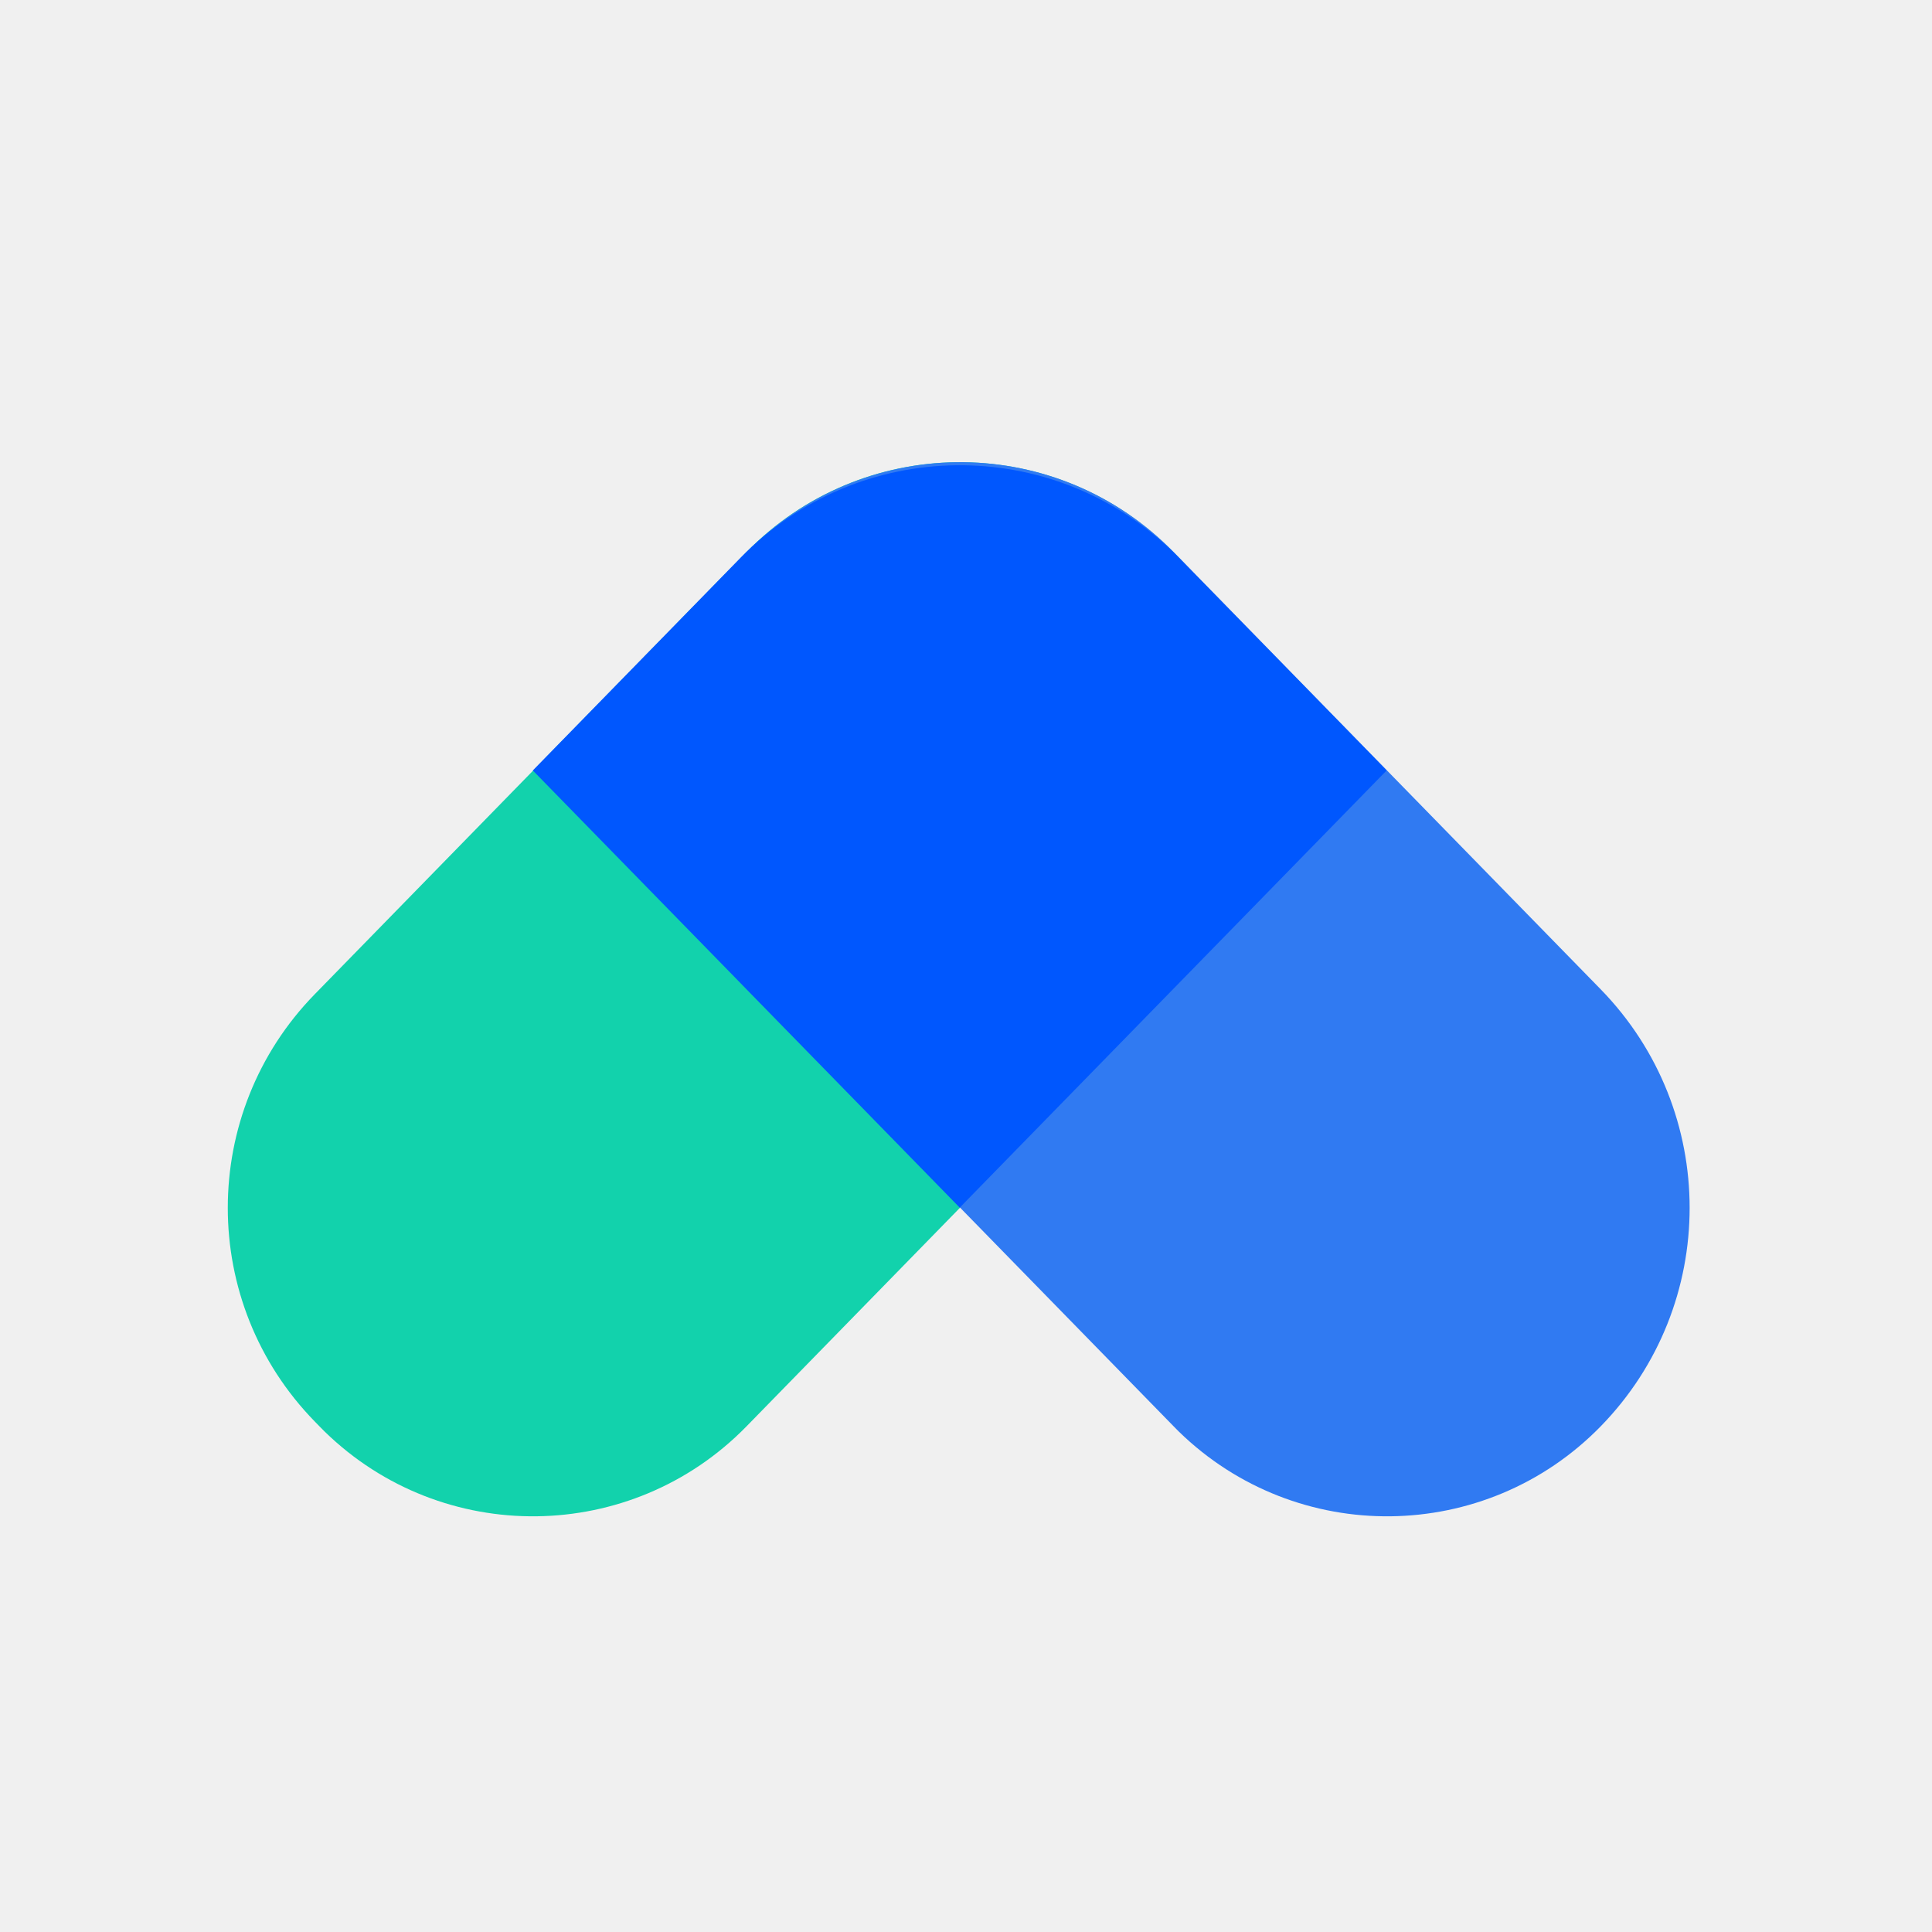
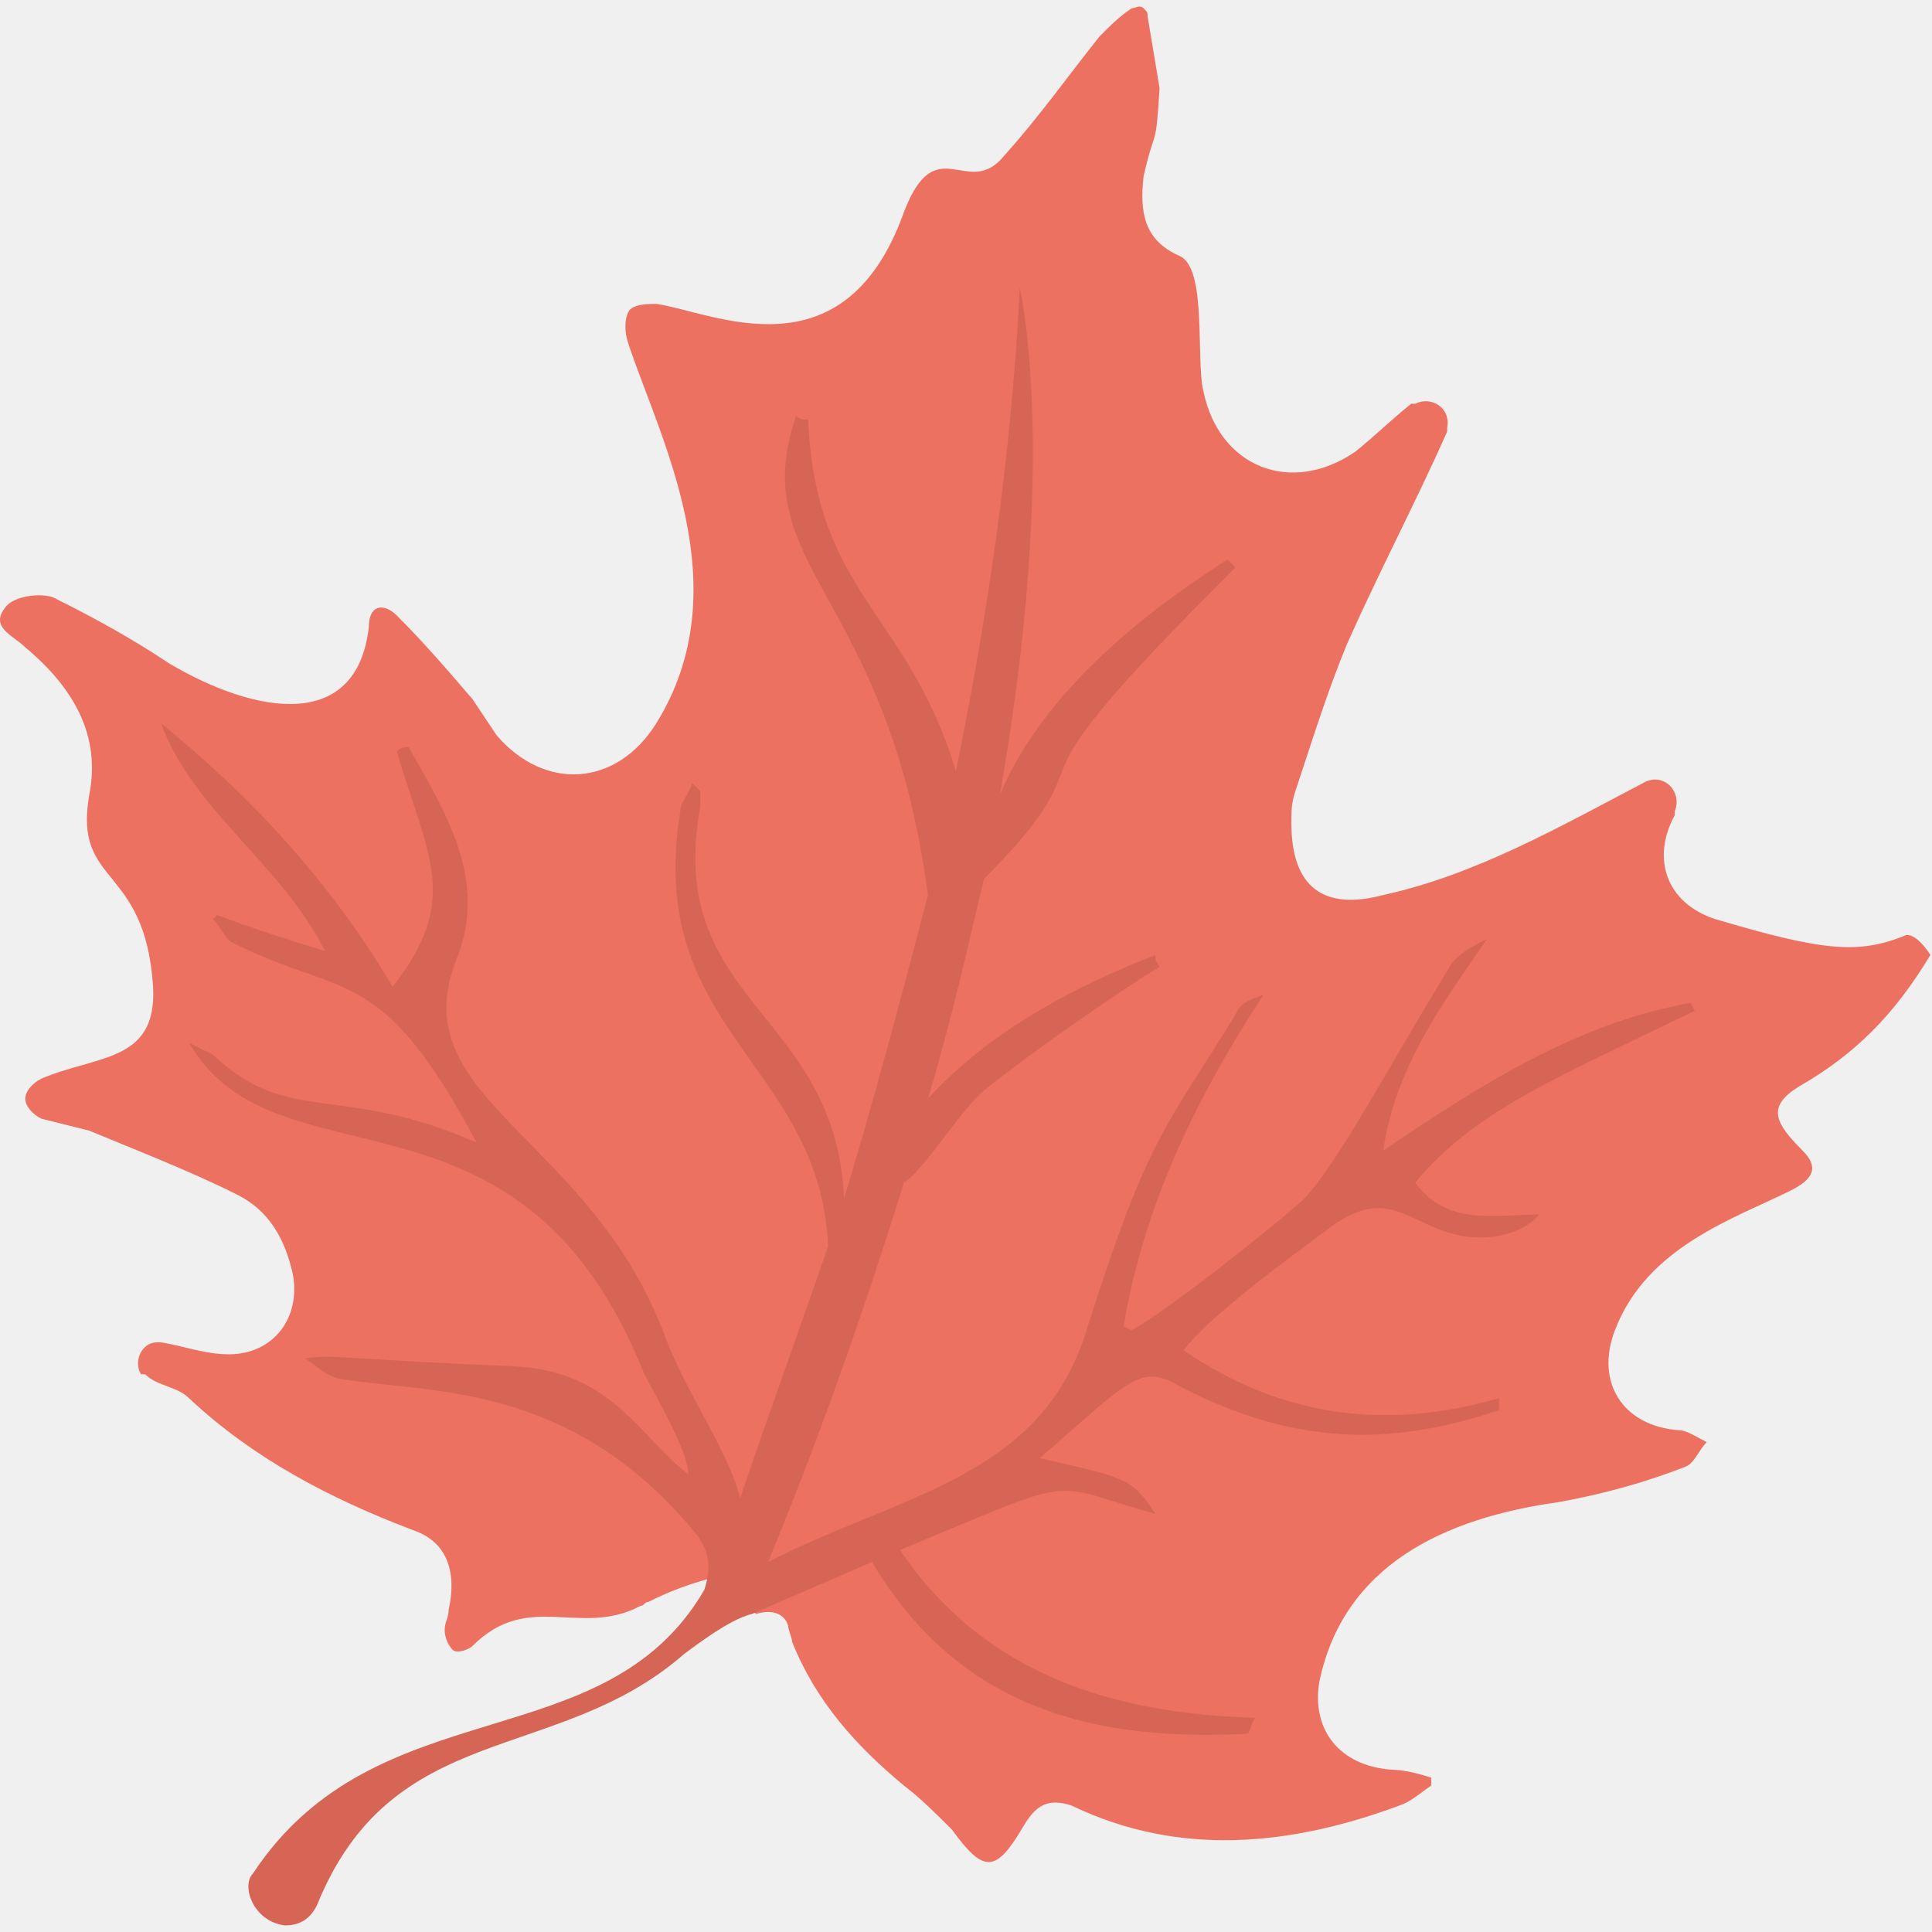
- <svg xmlns="http://www.w3.org/2000/svg" width="33" height="33" viewBox="0 0 33 33" fill="none">
-   <g clip-path="url(#clip0)">
-     <path fill-rule="evenodd" clip-rule="evenodd" d="M5.378 16.98L12.75 9.43C14.716 7.417 17.943 7.378 19.956 9.345C19.985 9.373 20.014 9.401 20.042 9.43L20.122 9.512C22.105 11.543 22.105 14.785 20.122 16.815L12.75 24.364C10.783 26.378 7.557 26.416 5.543 24.45C5.514 24.422 5.486 24.393 5.458 24.364L5.378 24.282C3.395 22.252 3.395 19.01 5.378 16.98Z" fill="#12D2AC" />
-     <path fill-rule="evenodd" clip-rule="evenodd" d="M20.048 9.43L27.34 16.897C29.367 18.974 29.367 22.288 27.34 24.364C25.373 26.378 22.147 26.416 20.133 24.45C20.105 24.422 20.076 24.393 20.048 24.364L12.756 16.897C10.728 14.821 10.728 11.507 12.756 9.43C14.722 7.417 17.949 7.378 19.962 9.345C19.991 9.373 20.02 9.402 20.048 9.43Z" fill="#307AF2" />
-     <path fill-rule="evenodd" clip-rule="evenodd" d="M20.132 9.522L23.685 13.16L16.393 20.627L9.101 13.16L12.654 9.522C14.671 7.457 17.979 7.417 20.044 9.434C20.074 9.463 20.103 9.492 20.132 9.522Z" fill="#0057FE" />
-   </g>
-   <defs>
-     <clipPath id="clip0">
-       <rect width="26" height="19" fill="white" transform="translate(3.5 7)" />
-     </clipPath>
-   </defs>
+ <svg xmlns="http://www.w3.org/2000/svg" t="1637993584063" class="icon" viewBox="0 0 1031 1024" version="1.1" p-id="2405" width="200" height="200">
+   <path d="M1017.367 495.423c-25.576 10.657-44.759 8.525-102.305-8.525-25.576-8.525-34.102-31.97-21.314-55.415v-2.131c4.263-10.657-6.394-21.314-17.051-14.92-44.759 23.445-89.517 49.021-138.538 59.678-31.97 8.525-49.021-4.263-49.021-38.364 0-6.394 0-10.657 2.131-17.051 8.525-25.576 17.051-53.284 27.708-78.86 17.051-38.364 36.233-74.598 53.284-112.962v-2.131c2.131-10.657-8.525-17.051-17.051-12.788h-2.131c-10.657 8.525-19.182 17.051-29.839 25.576-34.102 23.445-72.466 8.525-80.992-31.97-4.263-17.051 2.131-66.072-12.788-72.466-19.182-8.525-21.314-23.445-19.182-42.627 6.394-27.708 6.394-12.788 8.525-46.89L612.409 5.21c0-2.131 0-2.131-2.131-4.263s-4.263 0-6.394 0c-6.394 4.263-10.657 8.525-17.051 14.92-17.051 21.314-31.97 42.627-51.153 63.941-19.182 23.445-36.233-14.92-53.284 29.839-31.97 89.517-102.305 53.284-132.144 49.021-4.263 0-12.788 0-14.92 4.263-2.131 4.263-2.131 10.657 0 17.051 17.051 51.153 59.678 130.013 14.92 202.479-21.314 34.102-59.678 36.233-85.254 6.394l-12.788-19.182c-12.788-14.92-25.576-29.839-40.496-44.759-6.394-6.394-14.92-6.394-14.92 6.394-6.394 55.415-59.678 46.89-106.568 19.182-19.182-12.788-38.364-23.445-59.678-34.102-6.394-4.263-23.445-2.131-27.708 4.263-8.525 10.657 4.263 14.92 10.657 21.314 25.576 21.314 40.496 46.89 34.102 78.86-8.525 49.021 29.839 36.233 34.102 102.305 2.131 40.496-29.839 36.233-59.678 49.021-4.263 2.131-8.525 6.394-8.525 10.657s4.263 8.525 8.525 10.657l25.576 6.394c25.576 10.657 53.284 21.314 78.86 34.102 17.051 8.525 25.576 23.445 29.839 42.627 4.263 23.445-10.657 42.627-34.102 42.627-12.788 0-23.445-4.263-36.233-6.394h-2.131c-8.525 0-12.788 10.657-8.525 17.051h2.131c6.394 6.394 17.051 6.394 23.445 12.788 34.102 31.97 74.598 53.284 119.356 70.335 19.182 6.394 23.445 23.445 19.182 42.627 0 4.263-2.131 6.394-2.131 10.657s2.131 8.525 4.263 10.657c2.131 2.131 8.525 0 10.657-2.131 29.839-29.839 57.547-4.263 89.517-21.314 2.131 0 2.131-2.131 4.263-2.131 4.263-2.131 17.051-8.525 34.102-12.788l23.445 19.182c14.92-4.263 17.051 6.394 17.051 6.394 0 2.131 2.131 6.394 2.131 8.525 12.788 31.97 34.102 55.415 59.678 76.729 8.525 6.394 17.051 14.92 25.576 23.445 17.051 23.445 23.445 23.445 38.364-2.131 6.394-10.657 12.788-14.92 25.576-10.657 57.547 27.708 117.225 21.314 174.772 0 6.394-2.131 10.657-6.394 17.051-10.657v-4.263c-6.394-2.131-14.92-4.263-21.314-4.263-27.708-2.131-42.627-21.314-38.364-46.89 12.788-61.809 66.072-87.386 127.882-95.911 23.445-4.263 46.89-10.657 68.204-19.182 4.263-2.131 6.394-8.525 10.657-12.788-4.263-2.131-10.657-6.394-14.92-6.394-29.839-2.131-44.759-25.576-34.102-53.284 17.051-44.759 63.941-59.678 93.78-74.598 12.788-6.394 14.92-12.788 6.394-21.314-14.92-14.92-19.182-23.445-2.131-34.102 29.839-17.051 51.153-38.364 70.335-70.335-4.263-6.394-8.525-10.657-12.788-10.657z" fill="#ED7161" p-id="2406" />
+   <path d="M904.405 535.919l-2.131-4.263c-59.678 10.657-110.831 42.627-164.115 78.86 6.394-44.759 31.97-78.86 55.415-112.962-8.525 4.263-17.051 8.525-21.314 17.051-36.233 59.678-63.941 112.962-80.992 125.75-17.051 14.92-68.204 55.415-87.386 66.072l-4.263-2.131c10.657-63.941 38.364-121.488 74.598-176.903-6.394 2.131-12.788 4.263-14.92 10.657-38.364 61.809-46.89 66.072-78.86 166.246-23.445 80.992-100.174 89.517-170.509 125.75 29.839-72.466 53.284-140.67 72.466-202.479 10.657-6.394 29.839-38.364 42.627-49.021 23.445-19.182 72.466-53.284 93.78-66.072-2.131-4.263-2.131-2.131-2.131-6.394-21.314 8.525-80.992 31.97-121.488 76.729 12.788-42.627 21.314-80.992 29.839-117.225 51.153-51.153 31.97-51.153 55.415-80.992 17.051-23.445 57.547-63.941 78.86-85.254l-4.263-4.263c-29.839 19.182-95.911 63.941-121.488 125.75 31.97-181.166 10.657-270.683 10.657-270.683-4.263 87.386-17.051 174.772-34.102 257.895-25.576-85.254-74.598-93.78-78.86-187.56-2.131 0-4.263 0-6.394-2.131-27.708 80.992 49.021 93.78 70.335 255.763-14.92 57.547-29.839 112.962-44.759 161.983-4.263-100.174-95.911-104.437-76.729-208.873v-8.525l-4.263-4.263c-2.131 6.394-6.394 10.657-6.394 14.92-19.182 117.225 74.598 134.276 78.86 232.318-19.182 55.415-36.233 102.305-46.89 134.276-6.394-25.576-29.839-57.547-40.496-87.386-40.496-106.568-140.67-125.75-110.831-200.348 17.051-42.627-6.394-78.86-25.576-112.962-2.131 0-4.263 0-6.394 2.131 17.051 57.547 34.102 78.86-2.131 125.75-34.102-57.547-76.729-102.305-123.619-140.67 17.051 46.89 63.941 74.598 87.386 121.488-21.314-6.394-40.496-12.788-57.547-19.182l-2.131 2.131c4.263 4.263 6.394 10.657 10.657 12.788 59.678 29.839 78.86 10.657 130.013 106.568-72.466-31.97-100.174-8.525-140.67-46.89l-12.788-6.394c46.89 80.992 176.903 10.657 242.975 176.903 4.263 8.525 23.445 40.496 23.445 53.284-25.576-19.182-40.496-55.415-93.78-57.547-98.043-4.263-93.78-6.394-110.831-4.263 6.394 4.263 10.657 8.525 17.051 10.657 46.89 8.525 123.619 0 191.822 83.123 6.394 8.525 8.525 17.051 4.263 29.839-53.284 91.648-174.772 51.153-240.844 151.327-6.394 6.394 0 25.576 17.051 27.708 6.394 0 12.788-2.131 17.051-10.657 40.496-100.174 127.882-74.598 196.085-134.276 17.051-12.788 27.708-19.182 36.233-21.314l63.941-27.708c46.89 78.86 119.356 95.911 200.348 91.648 2.131-2.131 2.131-6.394 4.263-8.525-76.729-2.131-144.932-23.445-189.691-89.517 98.043-40.496 76.729-36.233 136.407-19.182-12.788-19.182-14.92-19.182-61.809-29.839 46.89-40.496 53.284-51.153 74.598-38.364 61.809 31.97 112.962 31.97 170.509 12.788v-6.394c-59.678 17.051-115.093 10.657-168.377-25.576 14.92-19.182 53.284-46.89 78.86-66.072 29.839-21.314 40.496-2.131 66.072 4.263 17.051 4.263 36.233 0 44.759-10.657-23.445 0-49.021 6.394-66.072-17.051 31.97-38.364 74.598-55.415 149.195-91.648z" fill="#D66556" p-id="2407" />
</svg>
